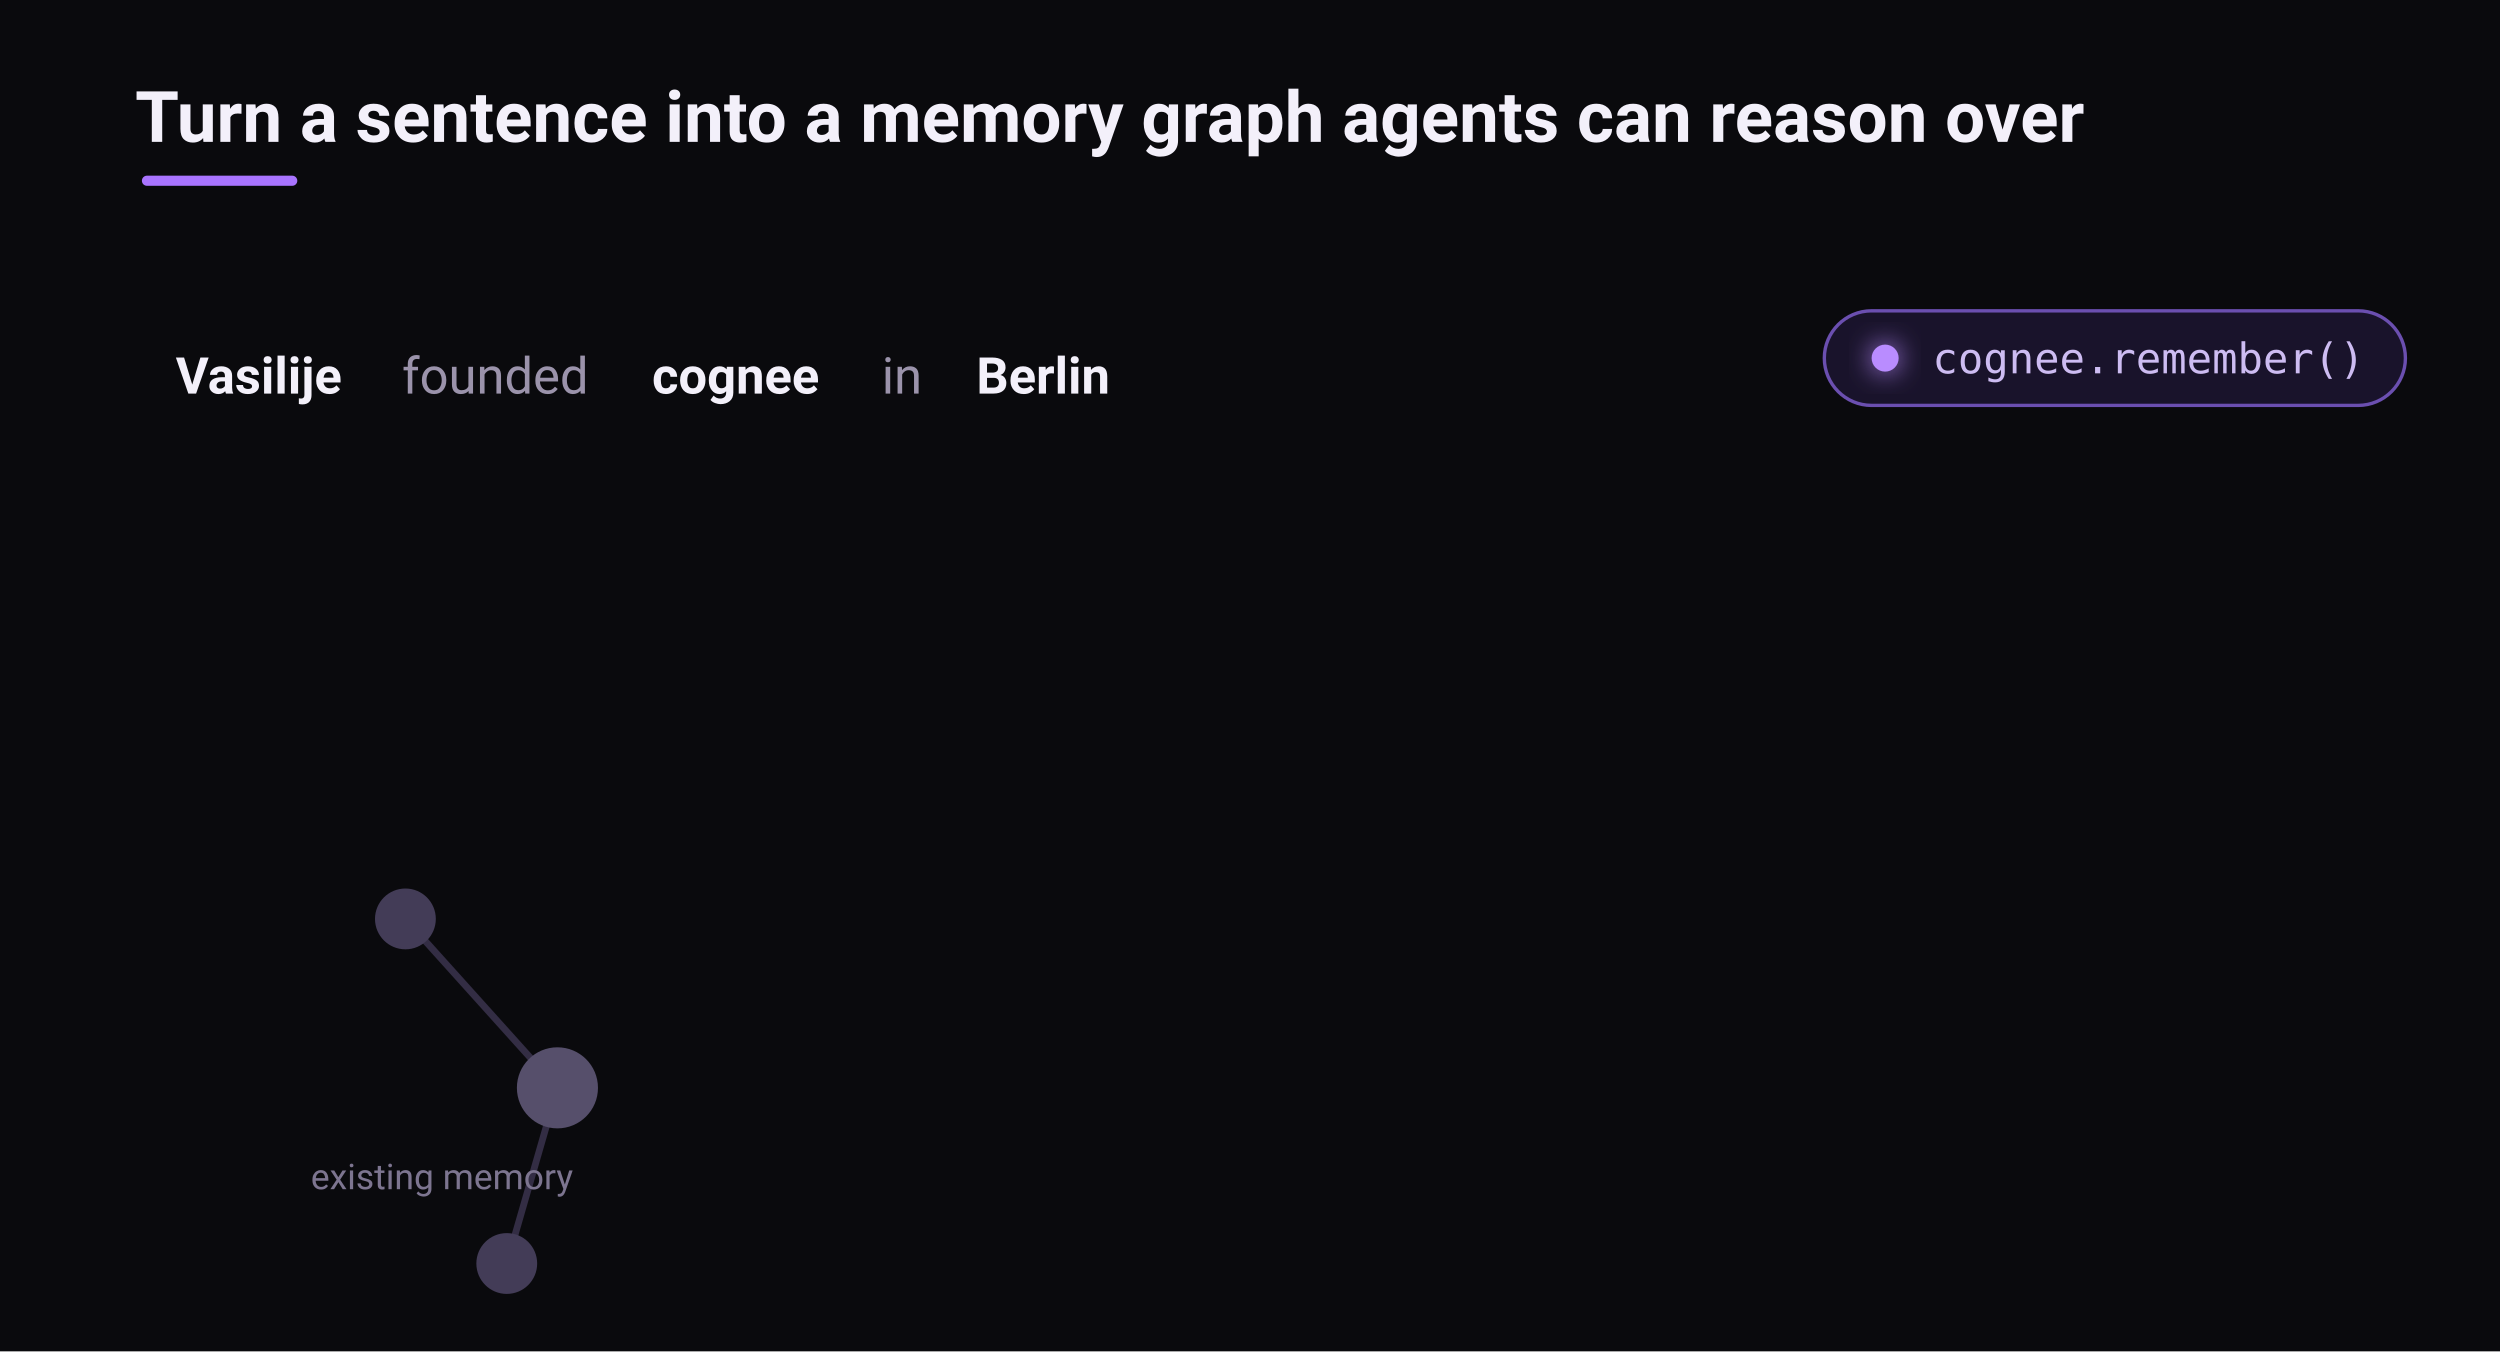
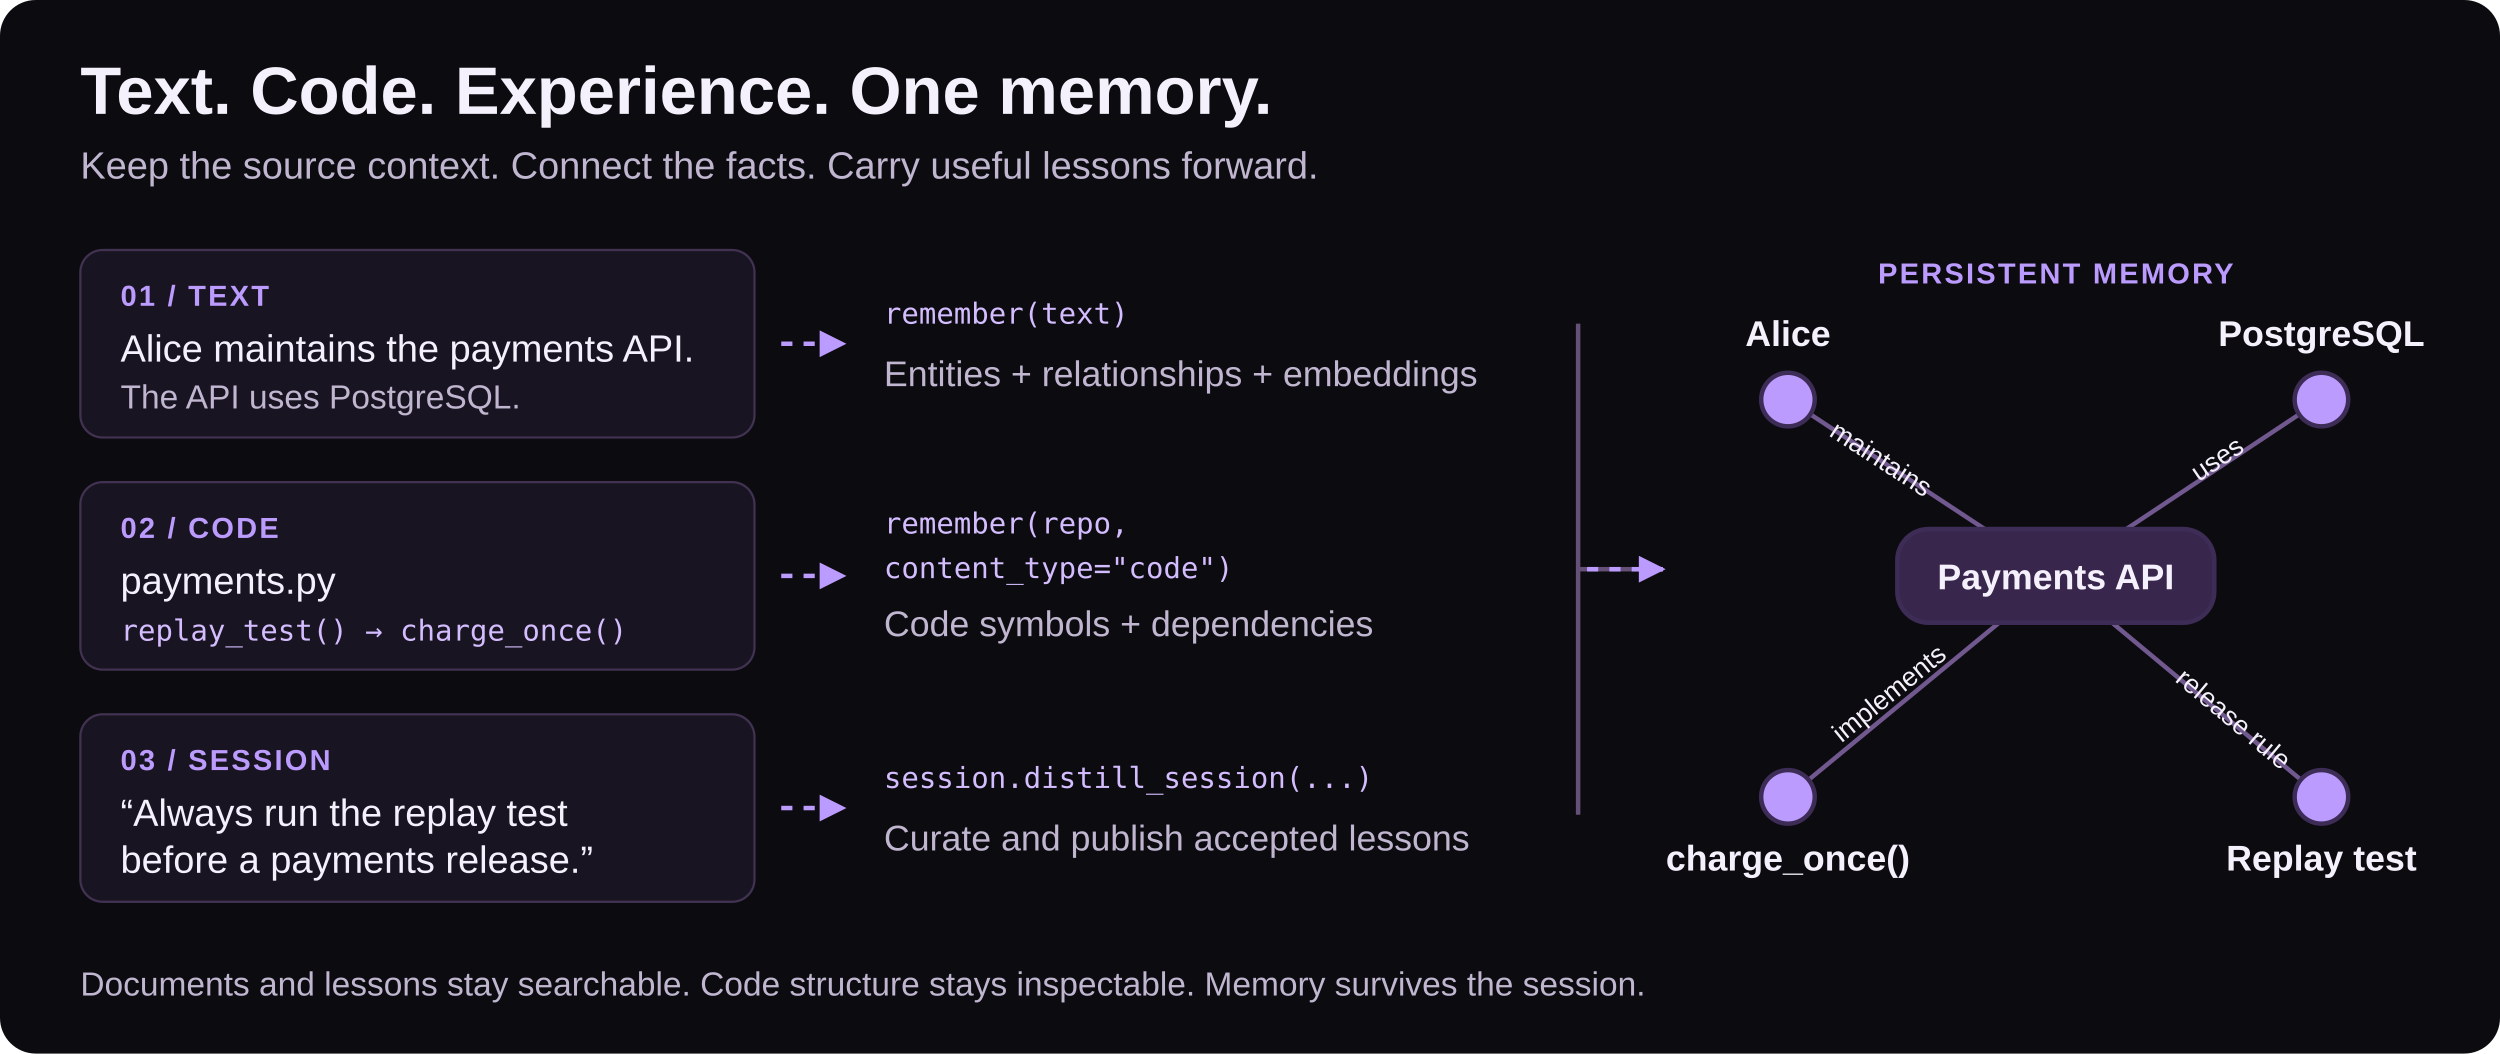
- <svg xmlns="http://www.w3.org/2000/svg" viewBox="0 0 740 400" role="img" font-family="ui-sans-serif, system-ui, -apple-system, Segoe UI, Roboto, Arial, sans-serif">
+ <svg xmlns="http://www.w3.org/2000/svg" viewBox="0 0 1120 472" role="img" aria-labelledby="title desc">
  <defs>
-     <filter id="glow" x="-80%" y="-80%" width="260%" height="260%">
-       <feGaussianBlur stdDeviation="4" result="b" />
-       <feMerge>
-         <feMergeNode in="b" />
-         <feMergeNode in="SourceGraphic" />
-       </feMerge>
-     </filter>
-     <filter id="softglow" x="-120%" y="-120%" width="340%" height="340%">
-       <feGaussianBlur stdDeviation="7" result="b" />
-       <feMerge>
-         <feMergeNode in="b" />
-         <feMergeNode in="SourceGraphic" />
-       </feMerge>
-     </filter>
+     <marker id="arrow" viewBox="0 0 10 10" refX="9" refY="5" markerWidth="6" markerHeight="6" orient="auto-start-reverse">
+       <path d="M 0 0 L 10 5 L 0 10 z" fill="#bc9bff" />
+     </marker>
  </defs>
-   <rect x="0" y="0" width="740" height="400" fill="#0a0a0d" />
-   <text x="40" y="42" font-size="21" font-weight="700" fill="#f3f0fa">Turn a sentence into a memory graph agents can reason over</text>
-   <rect x="42" y="52" width="46" height="3" rx="1.5" fill="#a974ff" />
+   <style>
+   text{font-family:Arial,Helvetica,sans-serif;fill:#f5f1fc}
+   .muted{fill:#c0b6d0}.label{font-size:13px;letter-spacing:1px;font-weight:700;fill:#bc9bff}
+   .mono{font-family:ui-monospace,SFMono-Regular,Consolas,monospace;font-size:13px;fill:#d4bdff}
+   .flow{stroke:#bc9bff;stroke-width:2;stroke-dasharray:5 5;animation:flow 2s linear infinite}
+   .pulse{animation:pulse 3s ease-in-out infinite;transform-box:fill-box;transform-origin:center}
+   @keyframes flow{to{stroke-dashoffset:-20}} @keyframes pulse{50%{stroke-width:5;stroke:#bc9bff}}
+   @media(prefers-reduced-motion:reduce){.flow,.pulse{animation:none}}
+ </style>
+   <rect width="1120" height="472" rx="16" fill="#0c0b10" />
+   <text x="36" y="51" font-size="30" font-weight="700">Text. Code. Experience. One memory.</text>
+   <text x="36" y="80" font-size="17" class="muted">Keep the source context. Connect the facts. Carry useful lessons forward.</text>
  <g>
-     <rect x="540" y="92" width="172" height="28" rx="14" fill="#19132b" stroke="#6b4fb0" stroke-width="1" />
-     <circle cx="558" cy="106" r="4" fill="#b98cff" filter="url(#glow)" />
-     <text x="572" y="110.5" font-size="12.5" font-family="ui-monospace, SFMono-Regular, Menlo, monospace" fill="#cdbcf2">cognee.remember()</text>
+     <rect x="36" y="112" width="302" height="84" rx="10" fill="#191421" stroke="#413251" />
+     <text x="54" y="137" class="label">01 / TEXT</text>
+     <text x="54" y="162" font-size="17">Alice maintains the payments API.</text>
+     <text x="54" y="183" font-size="15" class="muted">The API uses PostgreSQL.</text>
+     <rect x="36" y="216" width="302" height="84" rx="10" fill="#191421" stroke="#413251" />
+     <text x="54" y="241" class="label">02 / CODE</text>
+     <text x="54" y="266" font-size="17">payments.py</text>
+     <text x="54" y="287" class="mono">replay_test() → charge_once()</text>
+     <rect x="36" y="320" width="302" height="84" rx="10" fill="#191421" stroke="#413251" />
+     <text x="54" y="345" class="label">03 / SESSION</text>
+     <text x="54" y="370" font-size="17">“Always run the replay test</text>
+     <text x="54" y="391" font-size="17">before a payments release.”</text>
  </g>
-   <g font-size="15">
-     <rect x="45" y="100" width="66" height="23" rx="5" fill="#3a2566" opacity="0">
-       <animate attributeName="opacity" values="0;1;1;0" keyTimes="0;0.10;0.86;1" dur="7s" repeatCount="indefinite" />
-     </rect>
-     <rect x="186" y="100" width="67" height="23" rx="5" fill="#3a2566" opacity="0">
-       <animate attributeName="opacity" values="0;0;1;1;0" keyTimes="0;0.10;0.16;0.86;1" dur="7s" repeatCount="indefinite" />
-     </rect>
-     <rect x="282" y="100" width="55" height="23" rx="5" fill="#3a2566" opacity="0">
-       <animate attributeName="opacity" values="0;0;1;1;0" keyTimes="0;0.16;0.22;0.86;1" dur="7s" repeatCount="indefinite" />
-     </rect>
-     <text x="52" y="116.5" fill="#f3f0fa" font-weight="700">Vasilije</text>
-     <text x="119" y="116.5" fill="#9b93ab">founded</text>
-     <text x="193" y="116.5" fill="#f3f0fa" font-weight="700">cognee</text>
-     <text x="261" y="116.5" fill="#9b93ab">in</text>
-     <text x="289" y="116.5" fill="#f3f0fa" font-weight="700">Berlin</text>
+   <g fill="none" marker-end="url(#arrow)">
+     <path d="M350 154 H378" class="flow" />
+     <path d="M350 258 H378" class="flow" />
+     <path d="M350 362 H378" class="flow" />
  </g>
  <g>
-     <g stroke="#332d44" stroke-width="2" fill="none">
-       <line x1="165" y1="322" x2="120" y2="272" />
-       <line x1="165" y1="322" x2="150" y2="374" />
-     </g>
-     <circle cx="165" cy="322" r="12" fill="#564f6b" />
-     <circle cx="120" cy="272" r="9" fill="#433c57" />
-     <circle cx="150" cy="374" r="9" fill="#433c57" />
-     <text x="92" y="352" font-size="10.5" fill="#7d7590">existing memory</text>
+     <text x="396" y="145" class="mono">remember(text)</text>
+     <text x="396" y="173" font-size="16" class="muted">Entities + relationships + embeddings</text>
+     <text x="396" y="239" class="mono">remember(repo,</text>
+     <text x="396" y="259" class="mono">  content_type="code")</text>
+     <text x="396" y="285" font-size="16" class="muted">Code symbols + dependencies</text>
+     <text x="396" y="353" class="mono">session.distill_session(...)</text>
+     <text x="396" y="381" font-size="16" class="muted">Curate and publish accepted lessons</text>
  </g>
-   <line x1="470" y1="302" x2="177" y2="322" stroke="#a974ff" stroke-width="2" stroke-dasharray="296" stroke-dashoffset="296" filter="url(#glow)">
-     <animate attributeName="stroke-dashoffset" values="296;296;0;0;296" keyTimes="0;0.47;0.57;0.86;1" dur="7s" repeatCount="indefinite" />
-   </line>
-   <line x1="410" y1="160" x2="535" y2="215" stroke="#a974ff" stroke-width="2.5" stroke-dasharray="140" stroke-dashoffset="140" filter="url(#glow)">
-     <animate attributeName="stroke-dashoffset" values="140;140;0;0;140" keyTimes="0;0.27;0.37;0.86;1" dur="7s" repeatCount="indefinite" />
-   </line>
-   <line x1="535" y1="215" x2="470" y2="302" stroke="#a974ff" stroke-width="2.5" stroke-dasharray="115" stroke-dashoffset="115" filter="url(#glow)">
-     <animate attributeName="stroke-dashoffset" values="115;115;0;0;115" keyTimes="0;0.37;0.47;0.86;1" dur="7s" repeatCount="indefinite" />
-   </line>
-   <g font-size="11" fill="#c4a6ff" opacity="0">
-     <animate attributeName="opacity" values="0;0;1;1;0" keyTimes="0;0.37;0.45;0.86;1" dur="7s" repeatCount="indefinite" />
-     <text x="455" y="181" text-anchor="middle">founded</text>
+   <path d="M707 145 V365 M707 255 H745" fill="none" stroke="#655178" stroke-width="2" />
+   <path d="M711 255 H745" fill="none" class="flow" marker-end="url(#arrow)" />
+   <text x="921" y="127" font-size="13" class="label" text-anchor="middle">PERSISTENT MEMORY</text>
+   <g stroke="#715990" stroke-width="2" fill="none">
+     <path d="M801 179 L921 258 L1040 179 M921 258 L801 357 M921 258 L1040 357" />
  </g>
-   <g font-size="11" fill="#c4a6ff" opacity="0">
-     <animate attributeName="opacity" values="0;0;1;1;0" keyTimes="0;0.47;0.55;0.86;1" dur="7s" repeatCount="indefinite" />
-     <text x="505" y="262" text-anchor="middle">based in</text>
+   <g font-size="12" class="muted">
+     <text x="819" y="195" transform="rotate(33 819 195)">maintains</text>
+     <text x="985" y="216" transform="rotate(-34 985 216)">uses</text>
+     <text x="825" y="333" transform="rotate(-39 825 333)">implements</text>
+     <text x="974" y="305" transform="rotate(40 974 305)">release rule</text>
  </g>
-   <circle cx="410" cy="160" r="0" fill="#a974ff" filter="url(#softglow)">
-     <animate attributeName="r" values="0;0;16;14;14;0" keyTimes="0;0.143;0.22;0.27;0.86;1" dur="7s" repeatCount="indefinite" />
-   </circle>
-   <g opacity="0">
-     <animate attributeName="opacity" values="0;0;1;1;0" keyTimes="0;0.24;0.30;0.86;1" dur="7s" repeatCount="indefinite" />
-     <text x="410" y="135" font-size="12.5" font-weight="700" fill="#f3f0fa" text-anchor="middle">Vasilije</text>
+   <g fill="#bc9bff" stroke="#3d2c56" stroke-width="2">
+     <circle cx="801" cy="179" r="12" />
+     <circle cx="1040" cy="179" r="12" />
+     <circle cx="801" cy="357" r="12" />
+     <circle cx="1040" cy="357" r="12" />
+     <rect x="850" y="237" width="142" height="42" rx="14" fill="#39264c" class="pulse" />
  </g>
-   <circle cx="535" cy="215" r="0" fill="#a974ff" filter="url(#softglow)">
-     <animate attributeName="r" values="0;0;16;14;14;0" keyTimes="0;0.243;0.32;0.37;0.86;1" dur="7s" repeatCount="indefinite" />
-   </circle>
-   <g opacity="0">
-     <animate attributeName="opacity" values="0;0;1;1;0" keyTimes="0;0.34;0.40;0.86;1" dur="7s" repeatCount="indefinite" />
-     <text x="535" y="190" font-size="12.5" font-weight="700" fill="#f3f0fa" text-anchor="middle">cognee</text>
+   <g font-size="16" font-weight="700" text-anchor="middle">
+     <text x="801" y="155">Alice</text>
+     <text x="1040" y="155">PostgreSQL</text>
+     <text x="921" y="264">Payments API</text>
+     <text x="801" y="390">charge_once()</text>
+     <text x="1040" y="390">Replay test</text>
  </g>
-   <circle cx="470" cy="302" r="0" fill="#c9a8ff" filter="url(#softglow)">
-     <animate attributeName="r" values="0;0;16;14;14;0" keyTimes="0;0.343;0.42;0.47;0.86;1" dur="7s" repeatCount="indefinite" />
-   </circle>
-   <g opacity="0">
-     <animate attributeName="opacity" values="0;0;1;1;0" keyTimes="0;0.44;0.50;0.86;1" dur="7s" repeatCount="indefinite" />
-     <text x="470" y="339" font-size="12.5" font-weight="700" fill="#f3f0fa" text-anchor="middle">Berlin</text>
-   </g>
+   <text x="36" y="446" font-size="15" class="muted">Documents and lessons stay searchable. Code structure stays inspectable. Memory survives the session.</text>
</svg>
